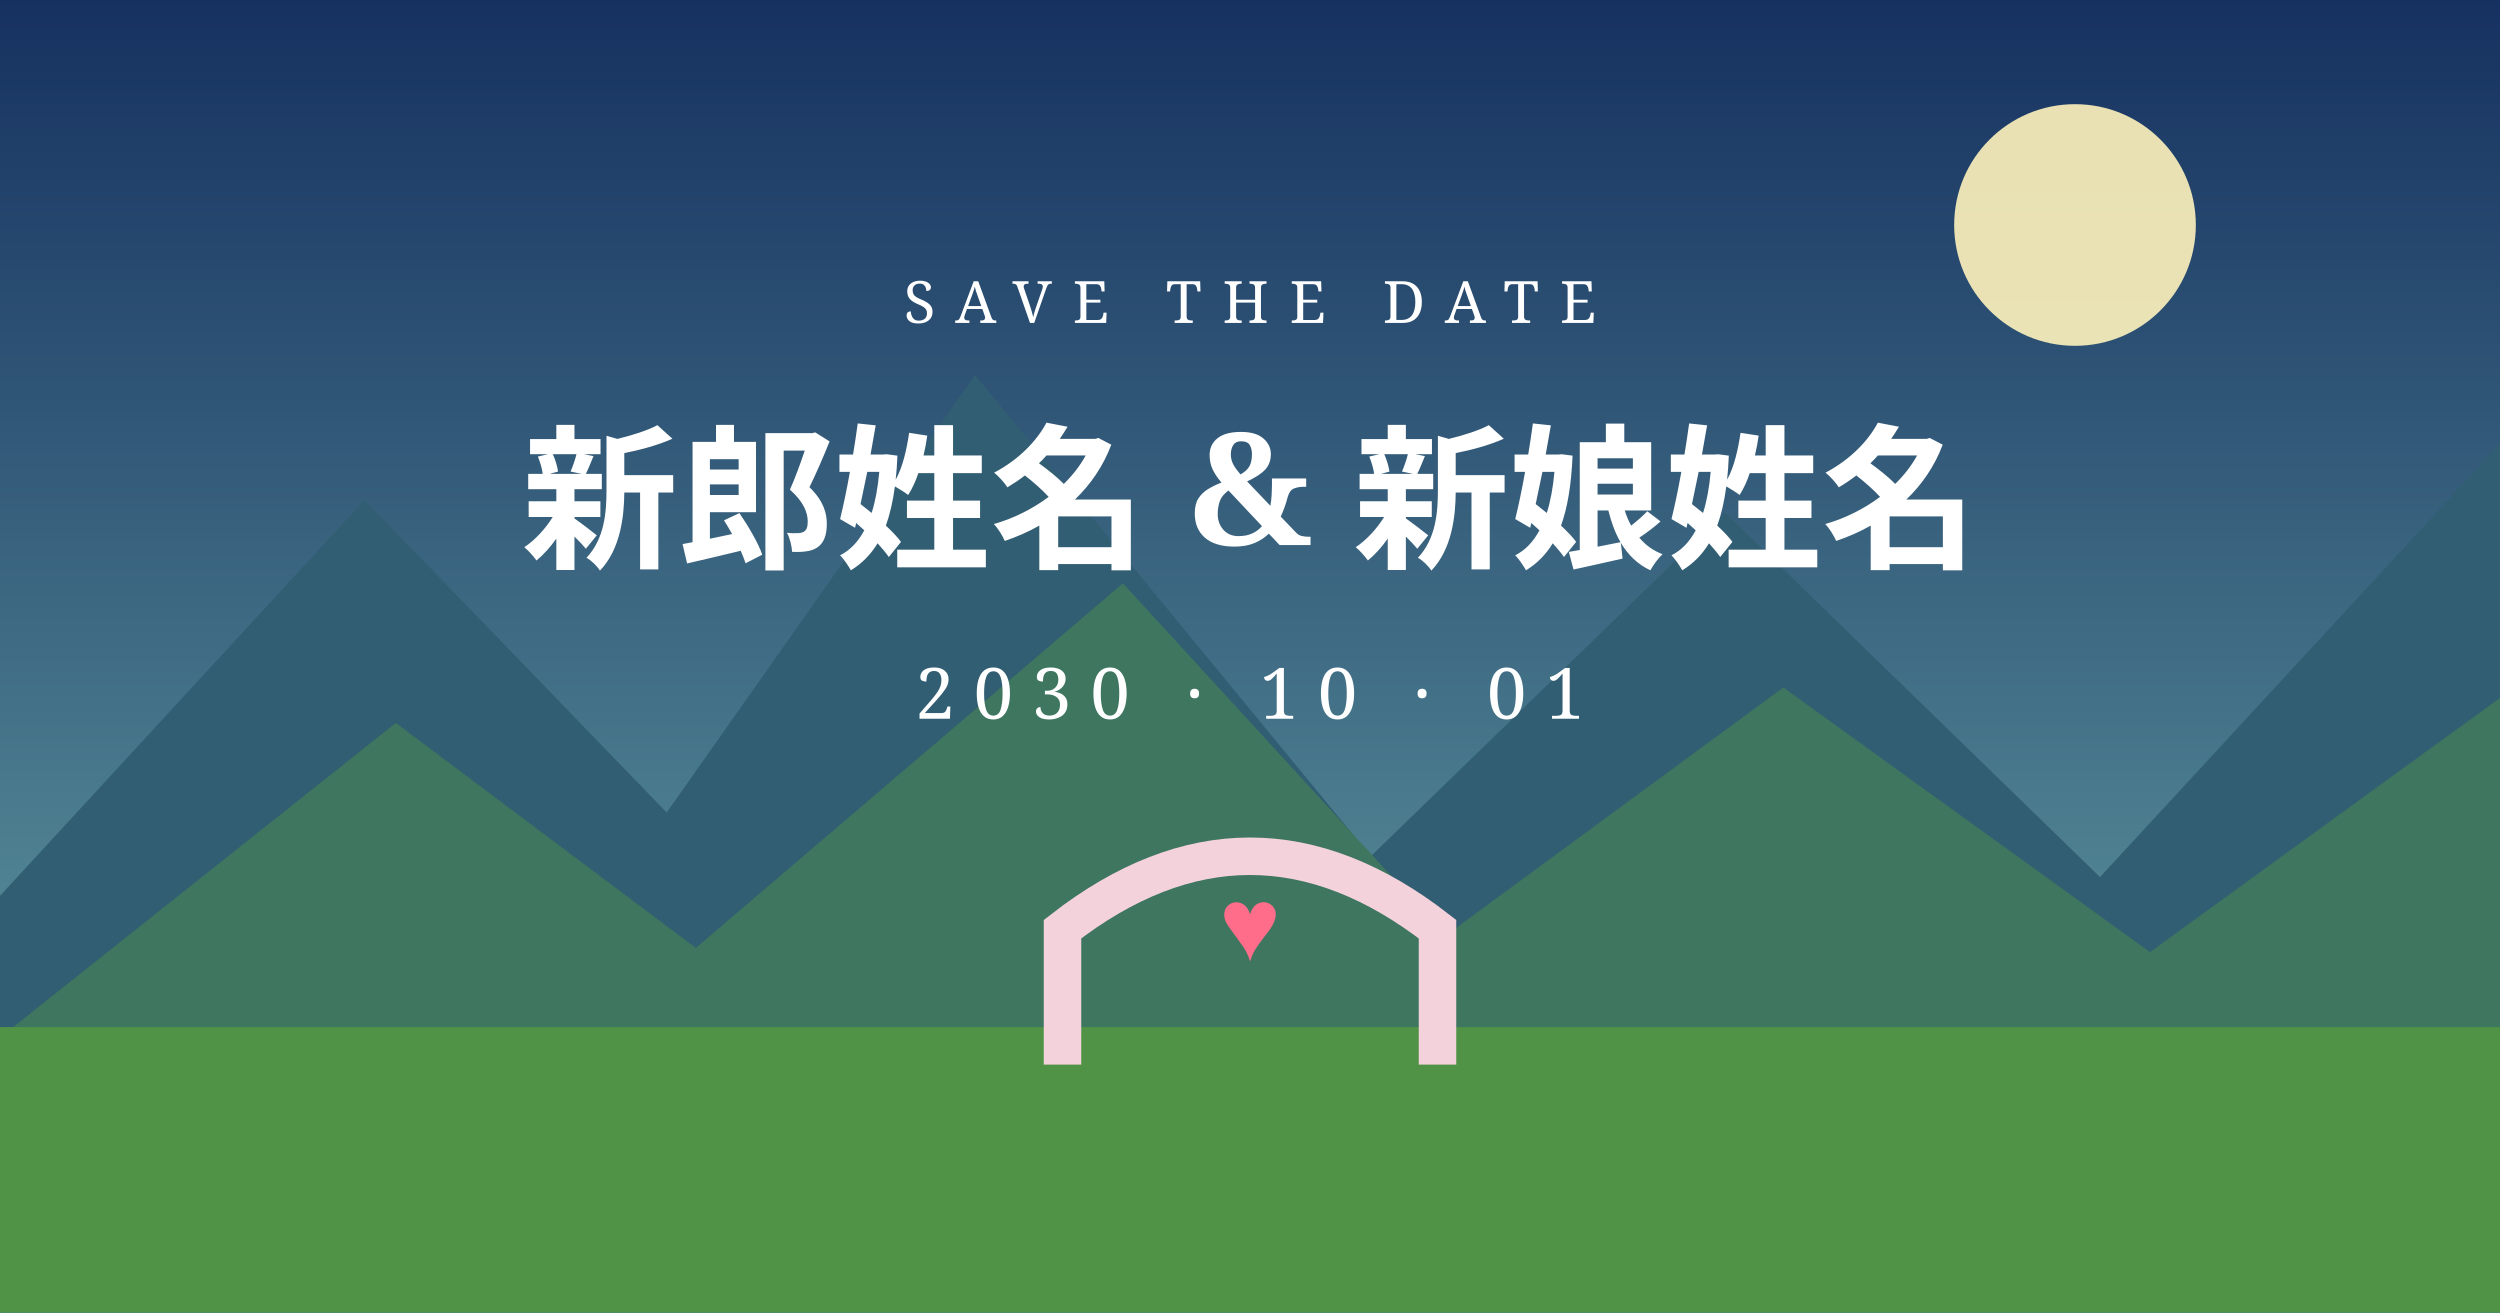
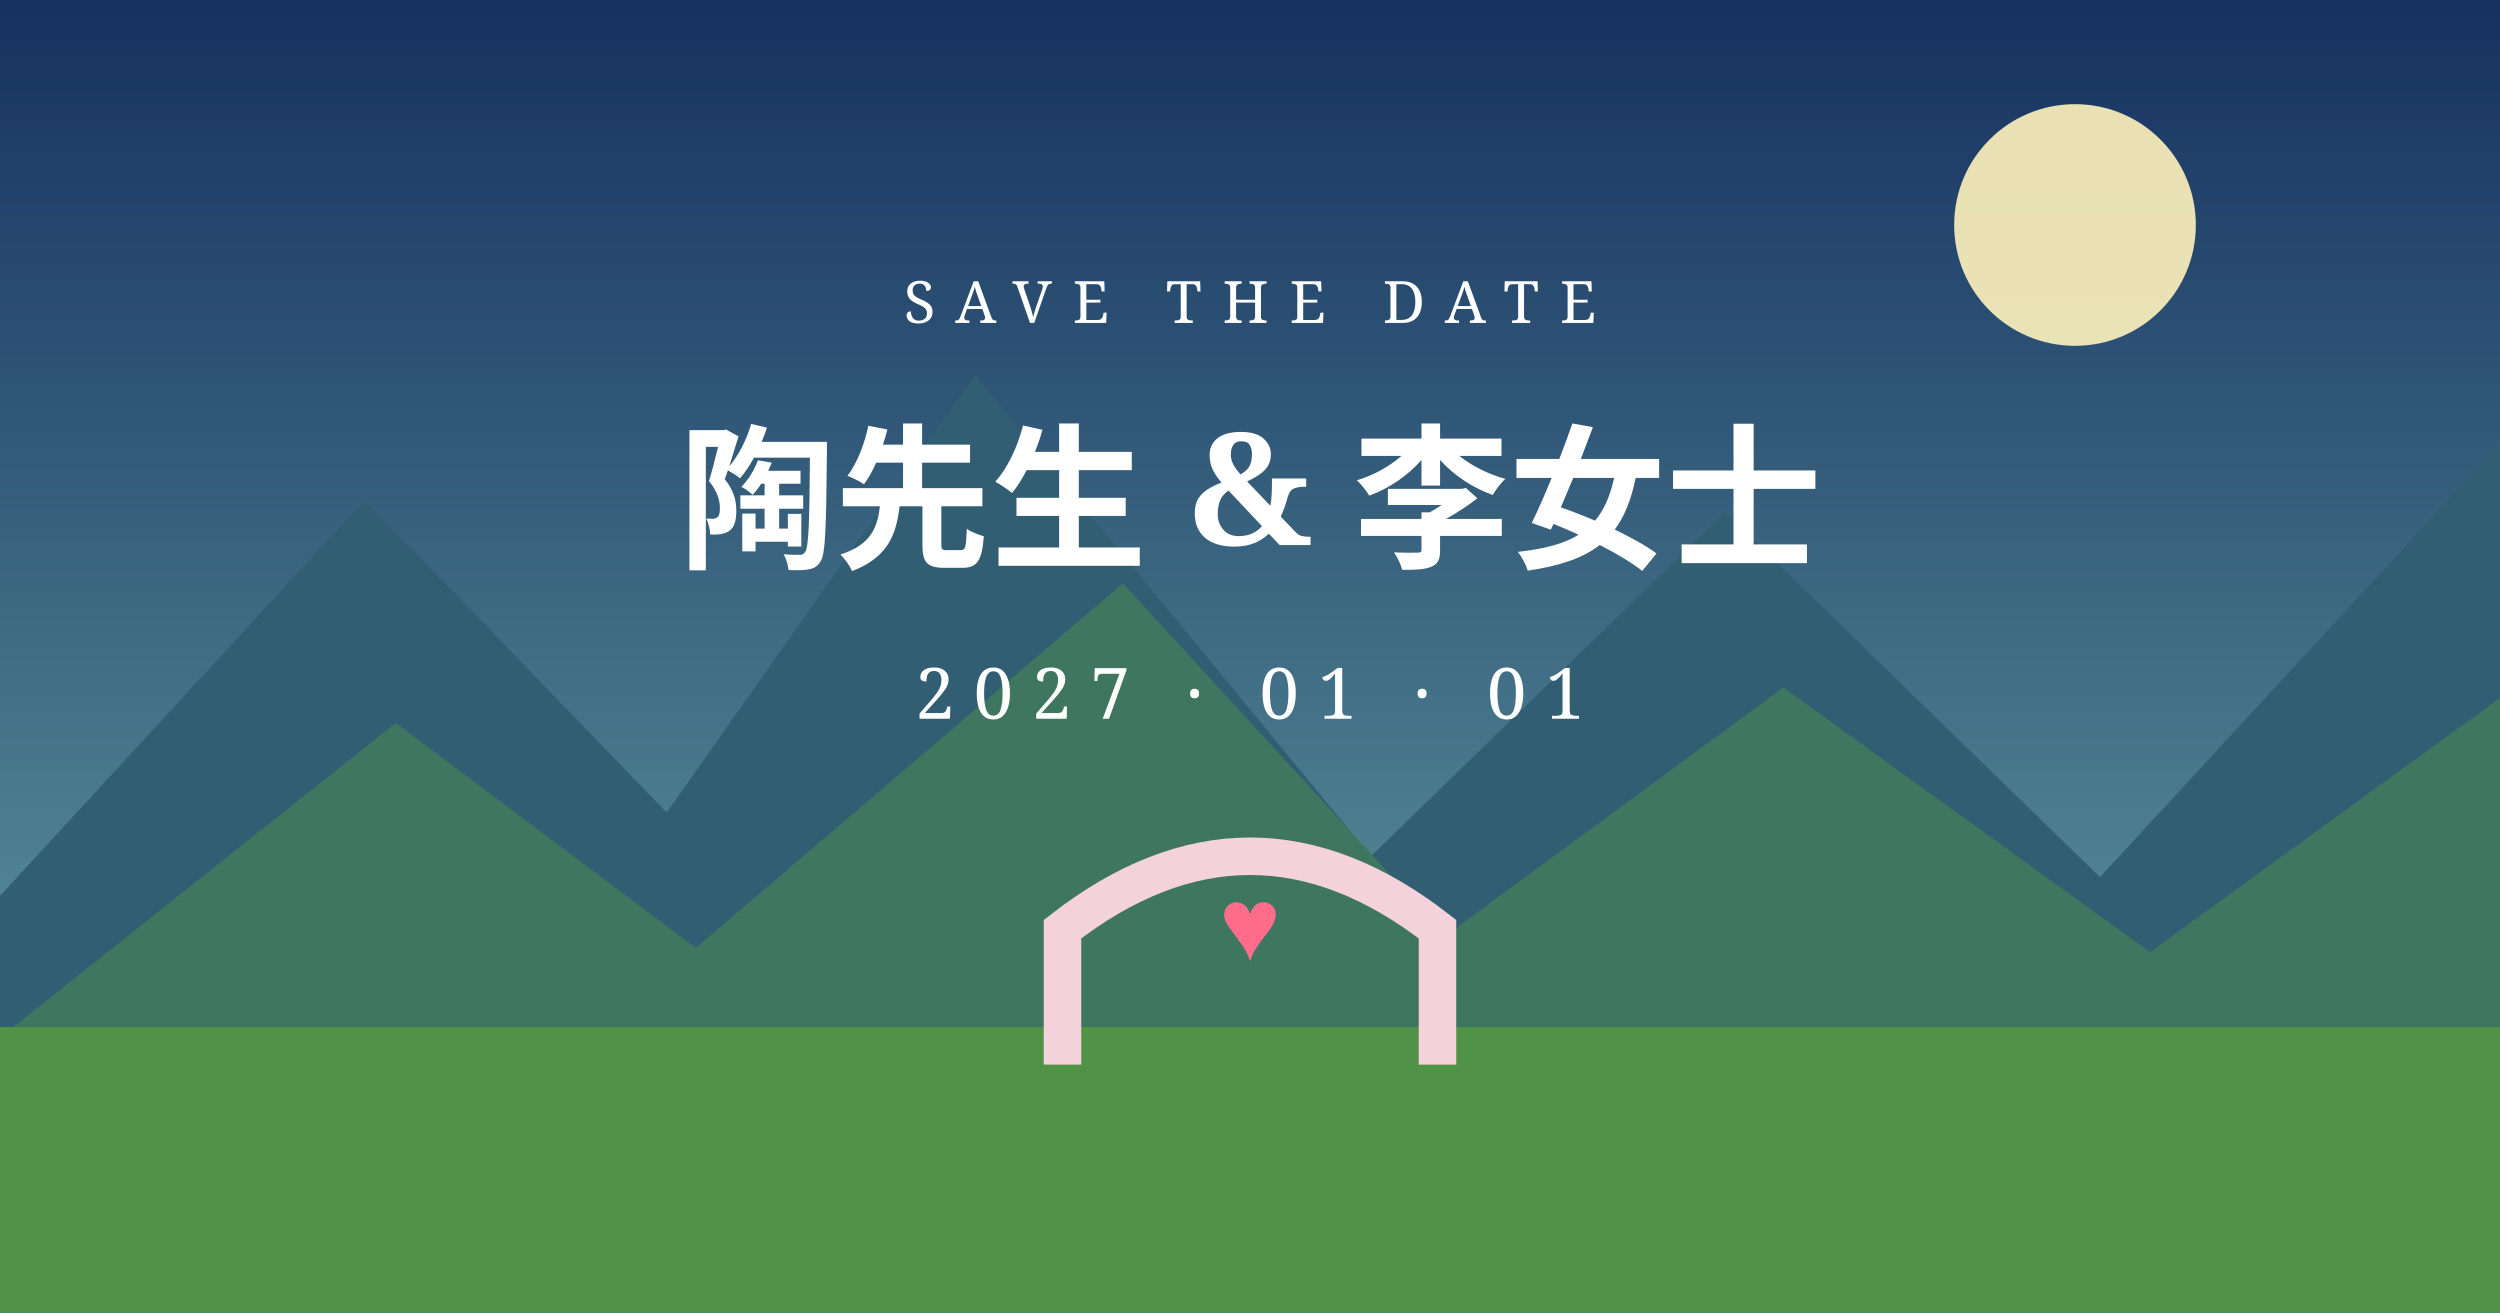
<svg xmlns="http://www.w3.org/2000/svg" width="1200" height="630" viewBox="0 0 1200 630">
  <defs>
    <linearGradient id="sky" x1="0" y1="0" x2="0" y2="1">
      <stop stop-color="#163160" />
      <stop offset="1" stop-color="#6aa9aa" />
    </linearGradient>
  </defs>
  <rect width="1200" height="630" fill="url(#sky)" />
  <circle cx="996" cy="108" r="58" fill="#fff3bc" opacity=".9" />
  <path d="M0 430L175 240l145 150 148-210 190 231 170-165 180 175 192-208v417H0Z" fill="#315e72" />
  <path d="M0 498l190-151 144 108 205-175 155 169 162-119 176 127 168-122v295H0Z" fill="#3e765f" />
  <rect y="493" width="1200" height="137" fill="#509347" />
  <g fill="#fff" text-anchor="middle" font-family="serif">
    <text x="600" y="155" font-size="28" letter-spacing="10">SAVE THE DATE</text>
-     <text x="600" y="267" font-size="75" font-weight="700">新郎姓名  &amp;  新娘姓名</text>
-     <text x="600" y="345" font-size="34" letter-spacing="9">2030 · 10 · 01</text>
+     <text x="600" y="267" font-size="75" font-weight="700">陶先生  &amp;  李女士</text>
+     <text x="600" y="345" font-size="34" letter-spacing="9">2027 · 01 · 01</text>
  </g>
  <g transform="translate(510 421)" fill="none" stroke="#f4d2db" stroke-width="18">
    <path d="M0 90V25Q90-45 180 25v65" />
  </g>
  <text x="600" y="461" text-anchor="middle" fill="#ff6d8b" font-size="50">♥</text>
</svg>
